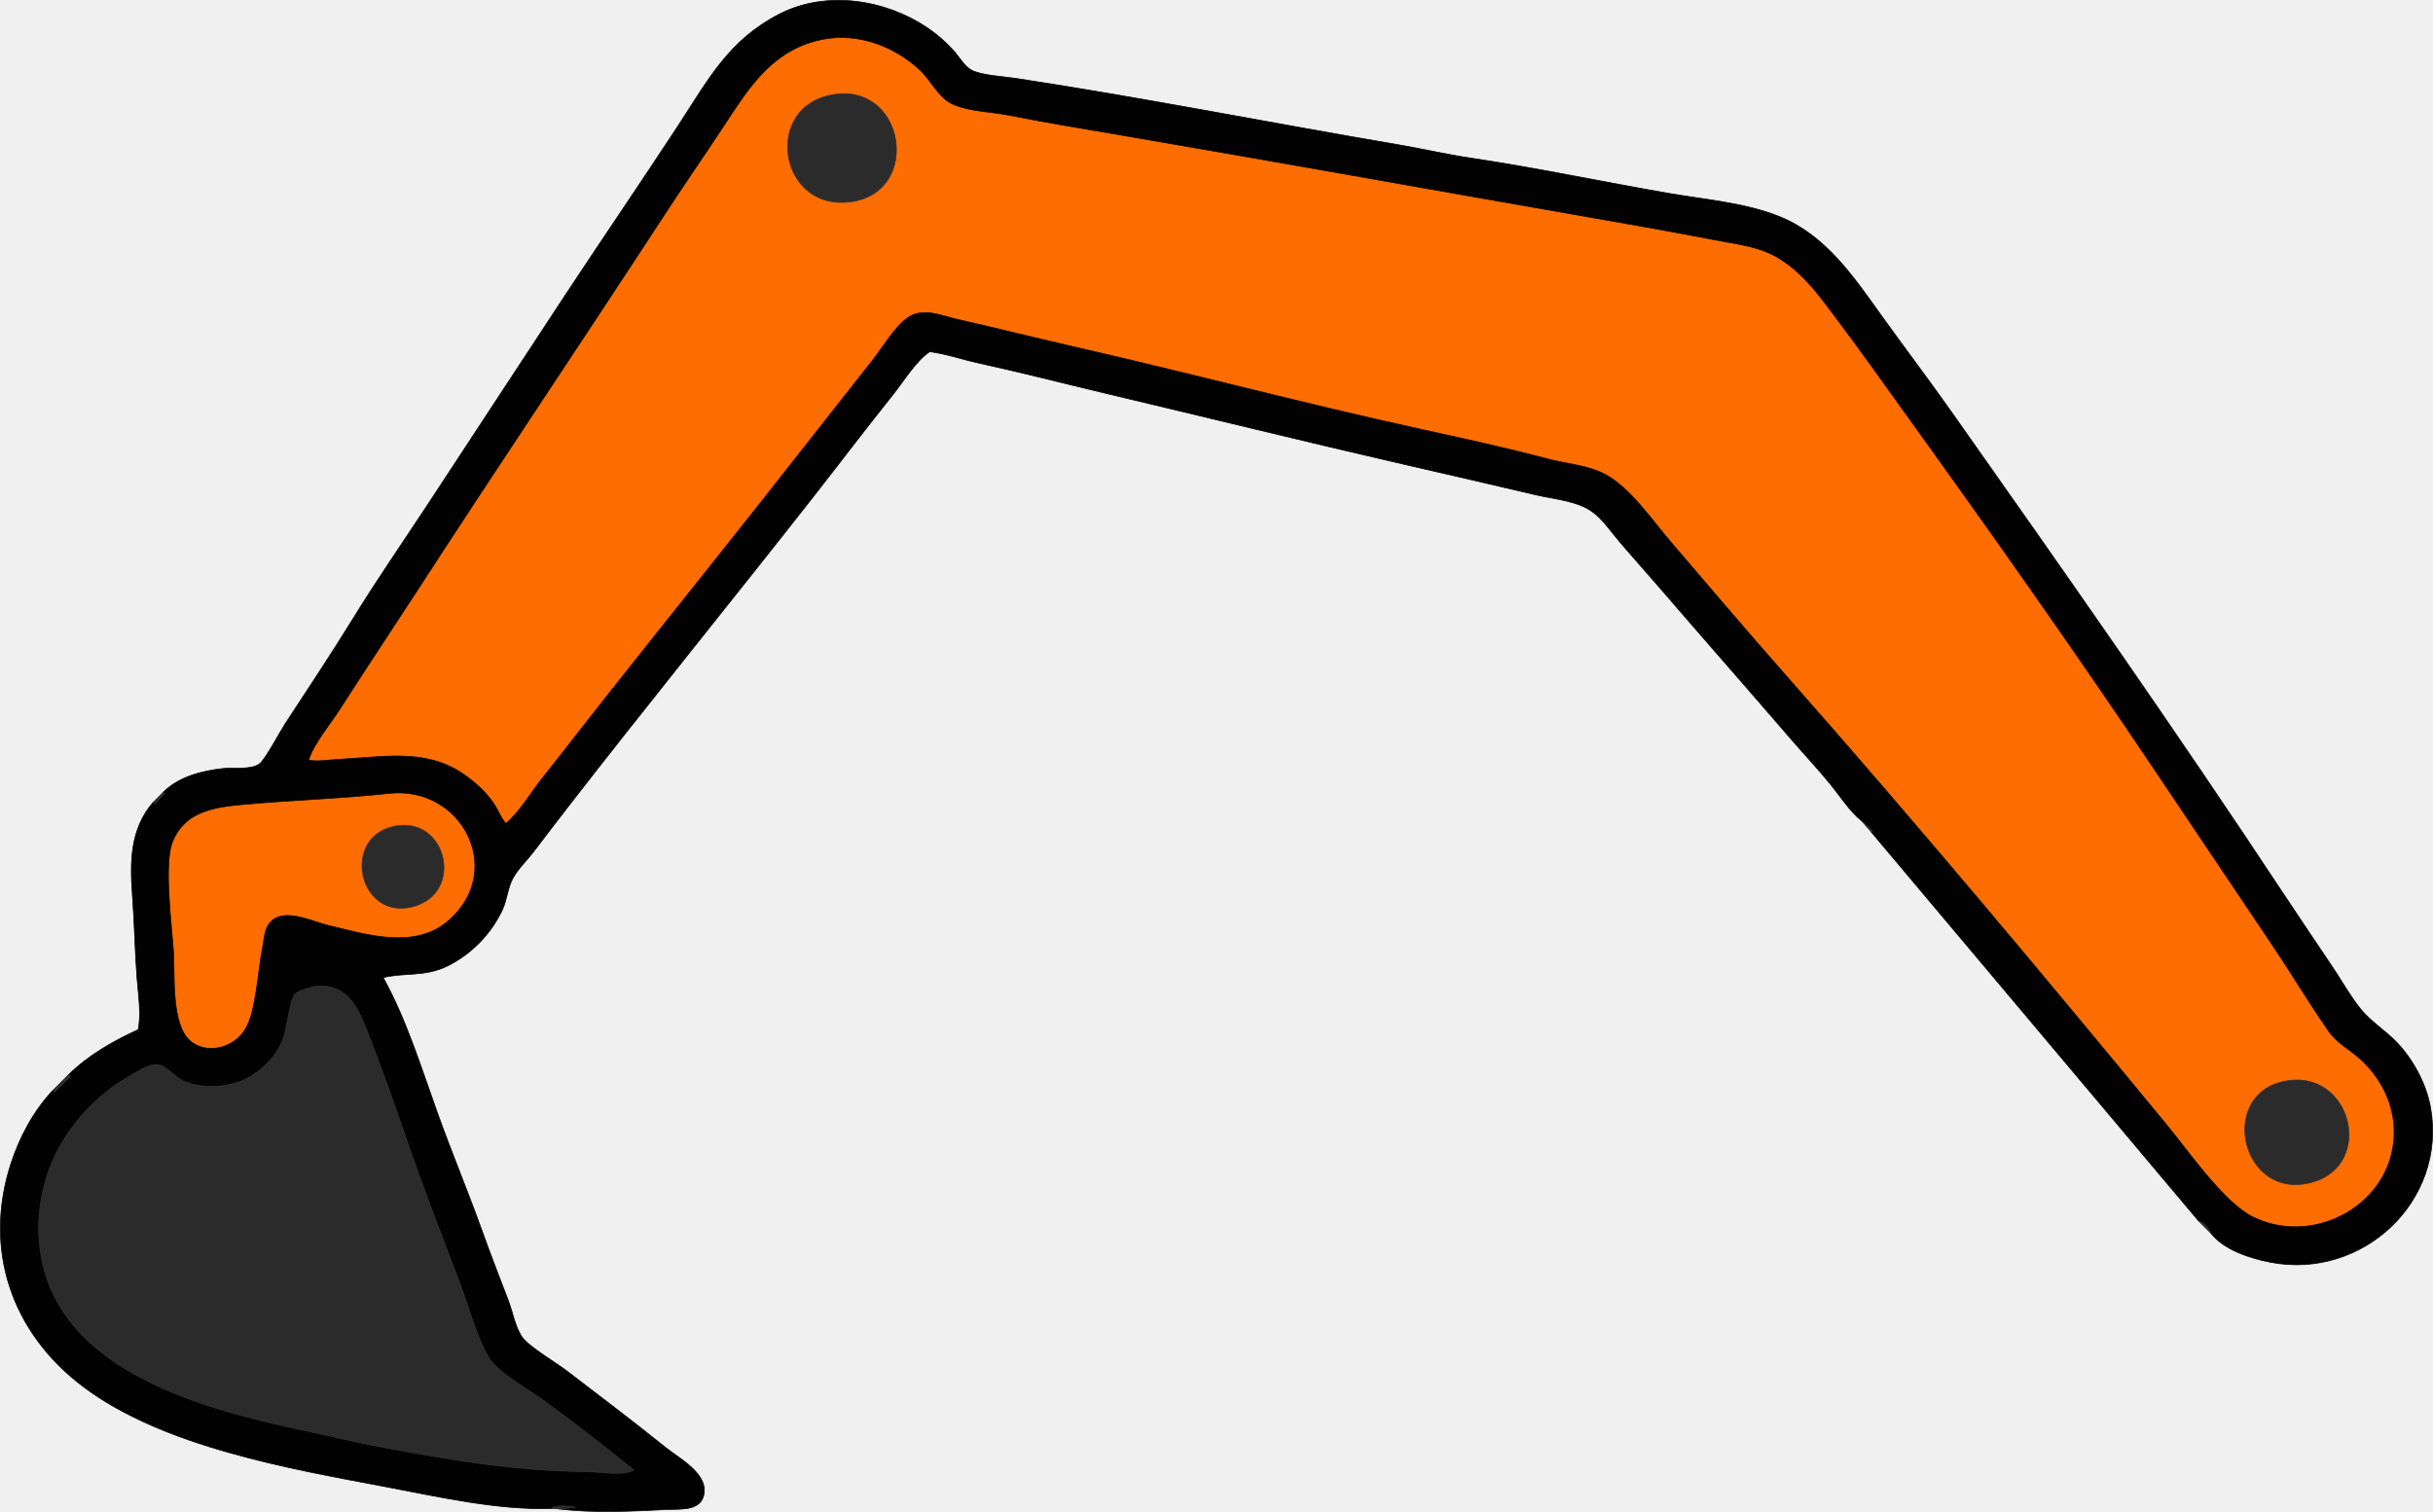
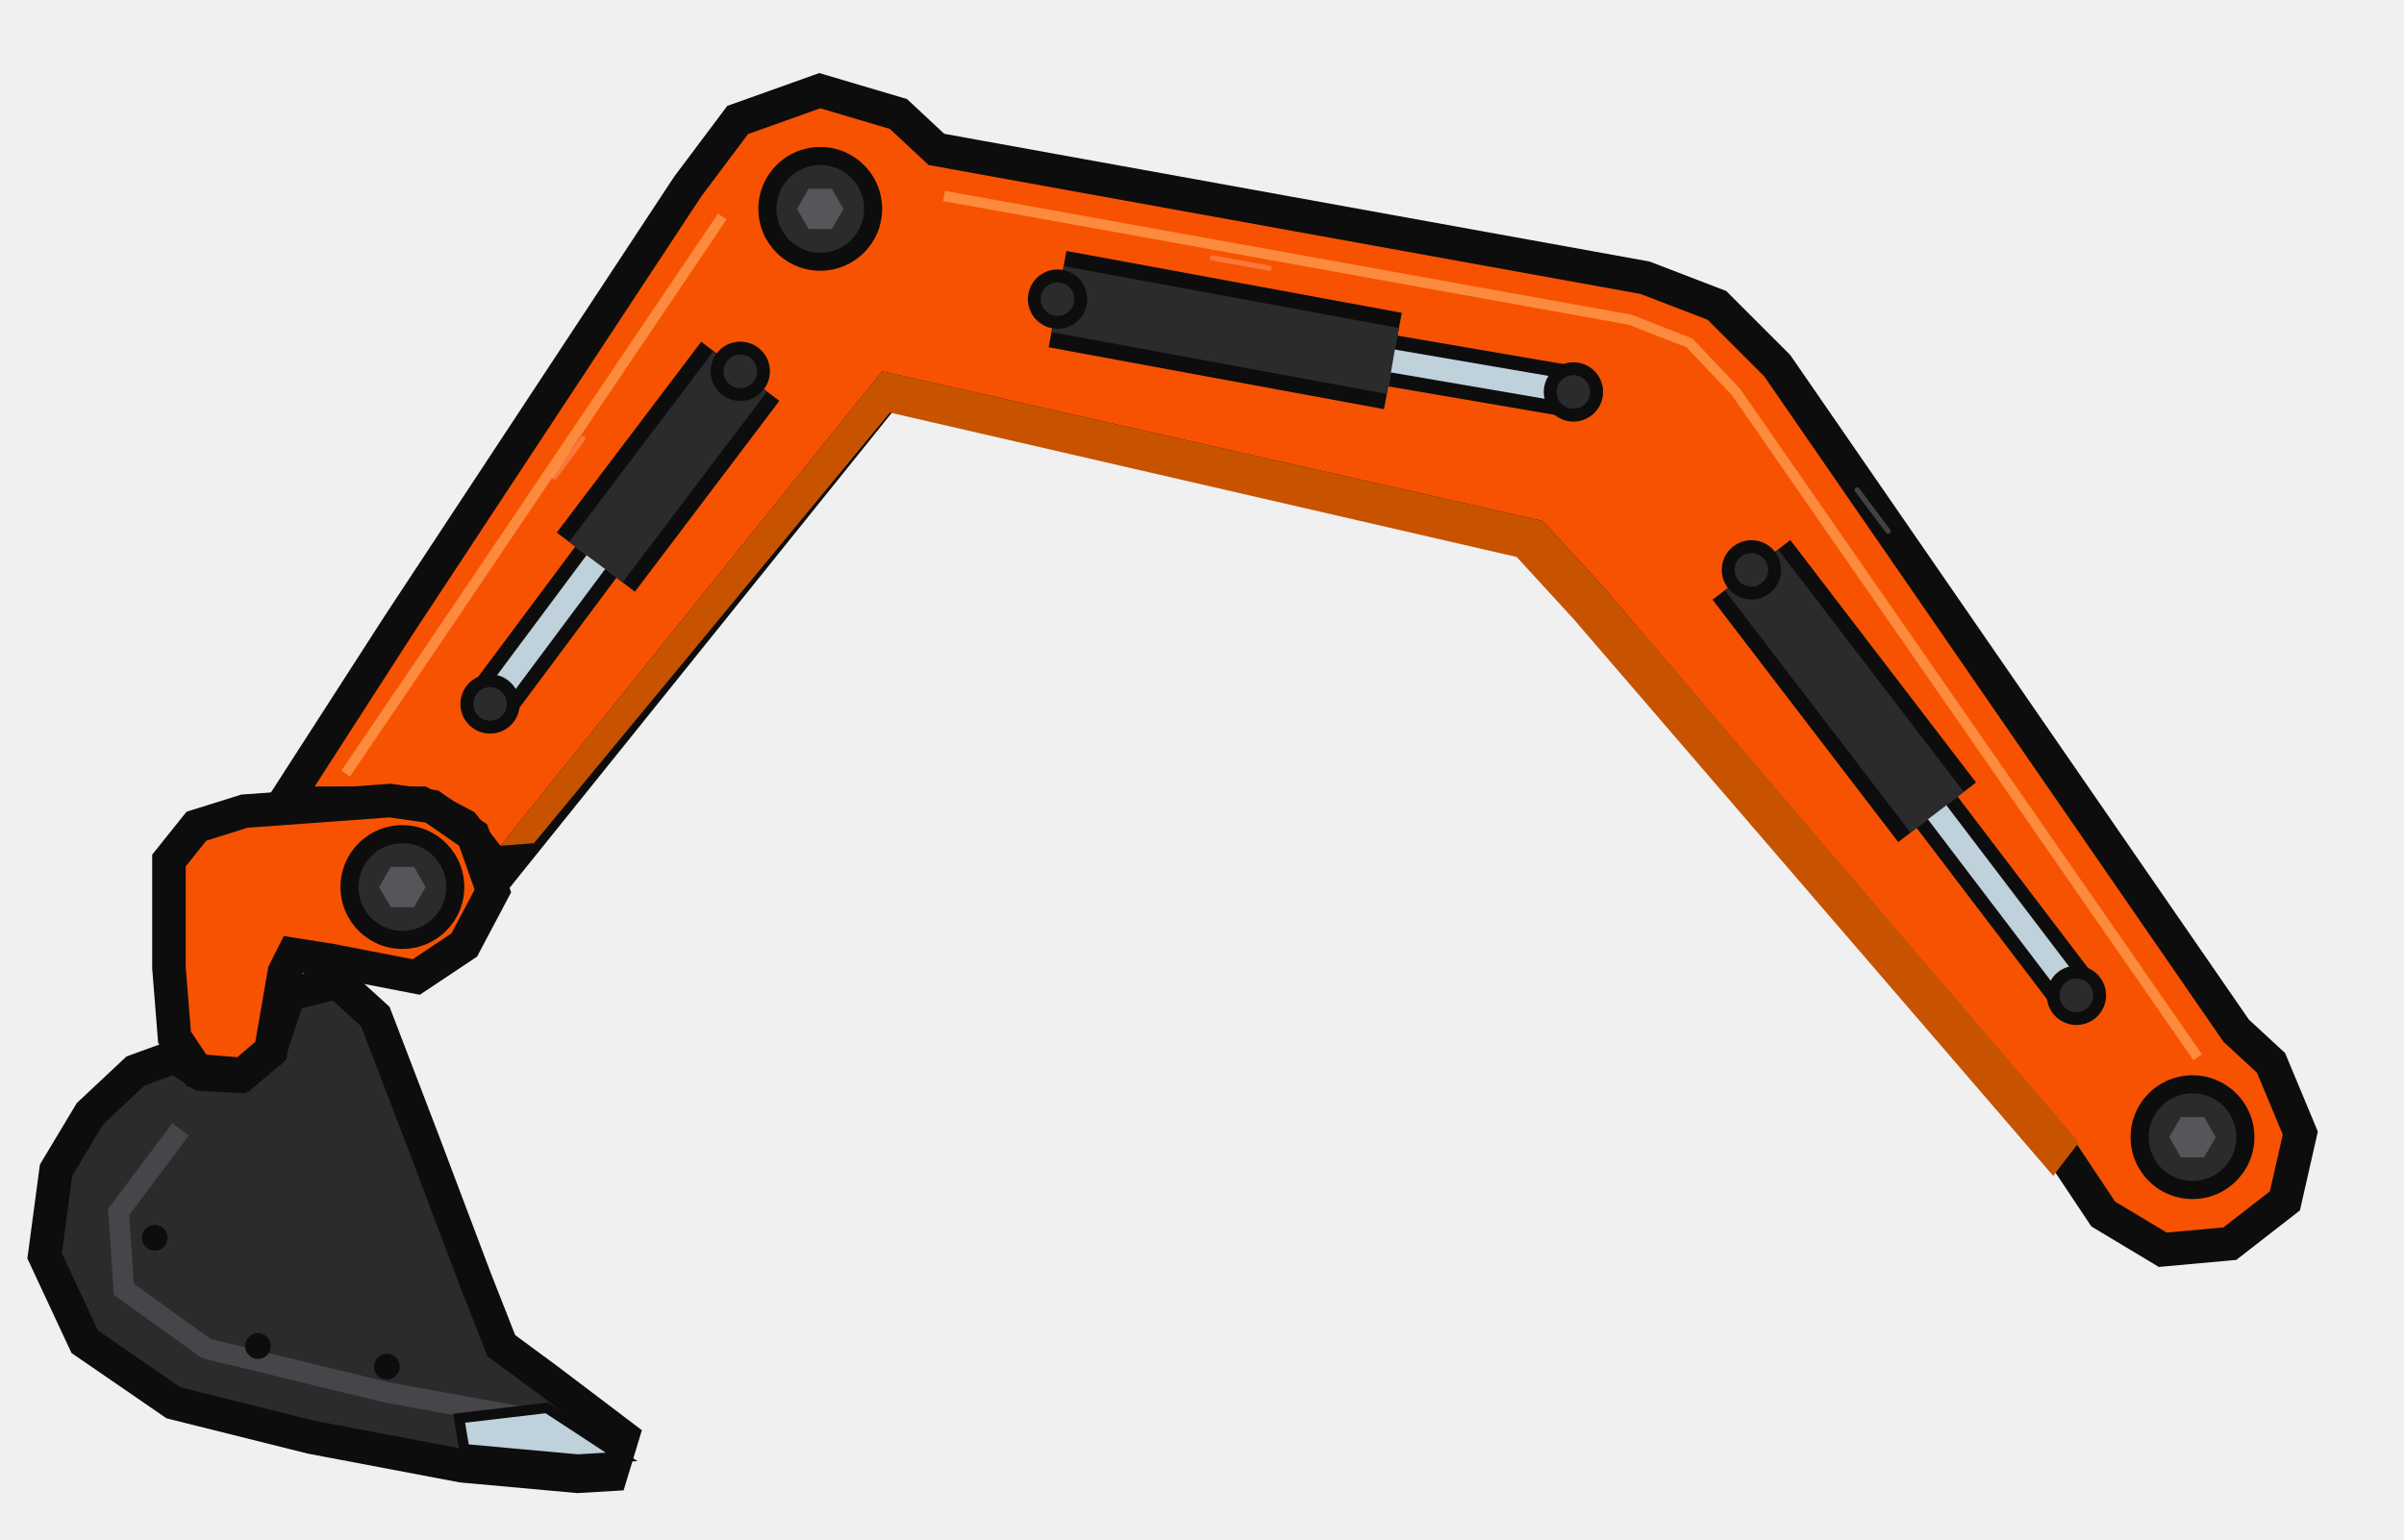
- <svg xmlns="http://www.w3.org/2000/svg" viewBox="9.12 26.94 890.92 553.75">
-   <path d="M194.37 328.57C192.47 326.44 191.47 323.48 189.84 321.11C186.8 316.69 182.75 313.11 178.32 310.14C164.59 300.92 148.55 304.32 133.09 305.06C129.58 305.22 125.52 306.01 122.1 305.33C124.37 298.73 129.91 292.43 133.68 286.52C142.86 272.15 152.34 257.97 161.62 243.66C191.39 197.73 221.97 152.32 251.85 106.47C258.99 95.5 266.45 84.73 273.66 73.8C282.76 60.01 290.81 46.47 307.84 41.92C321.5 38.27 335.45 43.03 345.65 52.27C350.11 56.31 352.73 62.93 358.48 65.31C364.57 67.82 372.03 67.86 378.46 69.13C392.61 71.94 406.93 74.26 421.16 76.69C476.67 86.19 532.08 96.17 587.53 105.85C604.04 108.73 620.56 111.61 637.01 114.8C645.48 116.44 653.82 117.19 661.28 122C670.25 127.79 675.96 136.13 682.28 144.52C691.18 156.35 699.69 168.43 708.34 180.45C738.8 222.76 768.89 265.36 797.94 308.66C812.53 330.39 827.15 352.09 841.71 373.83C848.55 384.04 854.86 394.65 861.89 404.72C864.89 409.03 869.7 411.41 873.49 414.9C882.09 422.81 886.97 433.77 885.57 445.57C882.73 469.58 855.38 483.19 834.1 472.67C823.44 467.4 810.48 448.58 802.52 438.92C756.87 383.54 710.75 328.33 663.26 274.53C649 258.39 635.04 241.9 621.01 225.54C614.24 217.65 606.08 205.56 596.87 200.67C590.6 197.33 582.74 196.86 575.94 195.05C560.32 190.88 544.4 187.45 528.61 183.99C486.23 174.69 444.29 163.51 402.02 153.88C387.89 150.66 373.83 147.09 359.68 143.9C353.76 142.56 347.27 139.47 341.63 143.22C337 146.3 332.2 154.31 328.69 158.82C321.24 168.38 313.65 177.84 306.19 187.4C281.44 219.1 256.2 250.43 231.24 281.96C223.22 292.1 215.34 302.35 207.3 312.47C203.19 317.66 199.4 324.29 194.37 328.57ZM314.93 61.5C287.79 65.2 294.2 105.45 321.65 100.69C346.26 96.42 340.46 58.02 314.93 61.5ZM151.63 317.53C178.09 314.65 194.33 345.47 173.64 363.9C161.24 374.94 143.69 369.31 129.4 365.9C124 364.6 114.97 360.22 109.78 363.36C105.79 365.77 105.99 370.36 105.18 374.38C103.59 382.21 102.89 397.77 98.81 404.14C94.76 410.48 85.57 413.34 79.22 408.55C71.55 402.78 73.27 383.84 72.61 374.78C71.93 365.45 69.12 343.36 72.24 335.4C76.47 324.61 86.63 322.69 96.88 321.72C115.09 319.99 133.44 319.51 151.63 317.53ZM152.98 329.7C134.05 334.2 140.61 363.77 159.95 359.1C179.66 354.34 172.62 325.03 152.98 329.7ZM845.37 423.04C821.01 428.27 830.14 467.18 855.89 459.92C879.02 453.4 869.96 417.76 845.37 423.04Z" fill="#fd6d01" fill-rule="evenodd" stroke="#fd6d01" stroke-width="0.25" stroke-linejoin="round" />
-   <path d="M818.81 478.75C818.05 476.81 816.03 474.67 814.08 474C774.18 426.58 734.28 379.16 694.38 331.74C694.51 331.56 694.64 331.38 694.78 331.2C693.46 330.01 692.15 328.81 690.83 327.61C686.57 324.21 683.14 318.86 679.7 314.59C674.98 308.73 669.72 303.18 664.8 297.47C648.86 278.95 632.7 260.61 616.75 242.09C611.92 236.48 606.96 230.98 602.16 225.35C599 221.65 596.09 217.18 592.09 214.31C586.6 210.36 578 209.73 571.55 208.21C555.73 204.47 539.87 200.83 524.03 197.19C487.14 188.7 450.39 179.64 413.58 170.91C398.17 167.25 382.8 163.26 367.31 159.89C361.37 158.6 355.62 156.54 349.59 155.76C344.75 158.84 339.73 166.98 336.01 171.62C326.1 183.99 316.54 196.64 306.77 209.1C276.85 247.25 246.27 284.84 216.58 323.15C212.51 328.39 208.52 333.67 204.49 338.94C202.06 342.12 199 344.97 197.02 348.47C195.07 351.93 194.81 356.54 193.07 360.23C188.89 369.12 181.68 376.48 172.83 380.82C164.77 384.76 157.46 383.1 149.44 384.99C158.07 400.61 163.33 417.94 169.38 434.76C174.63 449.35 180.61 463.67 185.84 478.26C188.86 486.71 192.14 495.09 195.34 503.47C196.93 507.65 197.81 513.15 200.41 516.81C202.78 520.14 212.9 526.16 216.71 529.08C228.78 538.35 240.91 547.47 252.76 557.03C257.83 561.11 268.96 566.87 266.76 574.87C265.22 580.48 258.03 579.59 253.59 579.82C240.58 580.47 226.65 581.19 213.7 579.62C215.77 579.42 217.83 579.21 219.89 579.01C217.28 578.61 213.03 577.93 211.04 579.47C190.91 580.04 170.16 575.23 150.48 571.52C115.03 564.82 68.79 556.87 39.49 534.75C13.36 515.03 2.91 484.65 13.1 453.17C16.29 443.34 21.4 433.83 28.51 426.26C28.65 426.53 28.79 426.81 28.93 427.08C30.97 425.07 33 423.07 35.04 421.07C34.74 420.93 34.44 420.79 34.13 420.65C41.54 413.39 50.36 408.35 59.72 404.05C60.88 398.05 59.73 391.11 59.26 384.99C58.5 375.02 58.36 365.01 57.61 355.05C56.69 342.69 56.66 330.67 65.24 320.75C65.39 320.97 65.54 321.18 65.7 321.39C66.94 320.12 68.18 318.86 69.42 317.59C69.23 317.44 69.04 317.29 68.85 317.14C74.59 311.38 83.04 309.27 90.89 308.41C94.55 308.01 101.11 309 104.16 306.69C106.26 305.1 111.6 295.02 113.46 292.16C121.78 279.38 130.29 266.69 138.28 253.7C146.78 239.88 156.03 226.48 164.96 212.93C182.18 186.8 199.26 160.57 216.49 134.44C230.09 113.81 244.05 93.43 257.58 72.75C268.56 55.97 275.98 41.62 294.52 32.09C311.57 23.32 333.19 26.69 348.63 37.06C352.13 39.41 355.25 42.16 358.12 45.25C360.14 47.43 362.32 51.32 364.98 52.68C368.59 54.53 376.71 54.98 380.94 55.62C427.92 62.76 474.62 72.04 521.46 80C530.09 81.47 538.63 83.48 547.29 84.77C571.65 88.38 595.79 93.53 620.05 97.73C633.38 100.04 648.04 101.17 660.66 106.23C677.6 113.01 687.8 128.21 698.01 142.45C706.52 154.33 715.36 165.96 723.78 177.91C764.99 236.35 806.01 294.83 845.41 354.5C851.36 363.5 857.43 372.44 863.43 381.4C866.77 386.38 869.75 391.8 873.52 396.47C877.22 401.07 882.53 404.33 886.63 408.56C892.77 414.89 897.63 423.98 899.16 432.68C905.18 466.92 874.19 495.79 840.5 489.27C833.26 487.87 823.59 484.82 818.81 478.75ZM194.37 328.57C199.4 324.29 203.19 317.66 207.3 312.47C215.34 302.35 223.22 292.1 231.24 281.96C256.2 250.43 281.44 219.1 306.19 187.4C313.65 177.84 321.24 168.38 328.69 158.82C332.2 154.31 337 146.3 341.63 143.22C347.27 139.47 353.76 142.56 359.68 143.9C373.83 147.09 387.89 150.66 402.02 153.88C444.29 163.51 486.23 174.69 528.61 183.99C544.4 187.45 560.32 190.88 575.94 195.05C582.74 196.86 590.6 197.33 596.87 200.67C606.08 205.56 614.24 217.65 621.01 225.54C635.04 241.9 649 258.39 663.26 274.53C710.75 328.33 756.87 383.54 802.52 438.92C810.48 448.58 823.44 467.4 834.1 472.67C855.38 483.19 882.73 469.58 885.57 445.57C886.97 433.77 882.09 422.81 873.49 414.9C869.7 411.41 864.89 409.03 861.89 404.72C854.86 394.65 848.55 384.04 841.71 373.83C827.15 352.09 812.53 330.39 797.94 308.66C768.89 265.36 738.8 222.76 708.34 180.45C699.69 168.43 691.18 156.35 682.28 144.52C675.96 136.13 670.25 127.79 661.28 122C653.82 117.19 645.48 116.44 637.01 114.8C620.56 111.61 604.04 108.73 587.53 105.85C532.08 96.17 476.67 86.19 421.16 76.69C406.93 74.26 392.61 71.94 378.46 69.13C372.03 67.86 364.57 67.82 358.48 65.31C352.73 62.93 350.11 56.31 345.65 52.27C335.45 43.03 321.5 38.27 307.84 41.92C290.81 46.47 282.76 60.01 273.66 73.8C266.45 84.73 258.99 95.5 251.85 106.47C221.97 152.32 191.39 197.73 161.62 243.66C152.34 257.97 142.86 272.15 133.68 286.52C129.91 292.43 124.37 298.73 122.1 305.33C125.52 306.01 129.58 305.22 133.09 305.06C148.55 304.32 164.59 300.92 178.32 310.14C182.75 313.11 186.8 316.69 189.84 321.11C191.47 323.48 192.47 326.44 194.37 328.57ZM151.63 317.53C133.44 319.51 115.09 319.99 96.88 321.72C86.63 322.69 76.47 324.61 72.24 335.4C69.12 343.36 71.93 365.45 72.61 374.78C73.27 383.84 71.55 402.78 79.22 408.55C85.57 413.34 94.76 410.48 98.81 404.14C102.89 397.77 103.59 382.21 105.18 374.38C105.99 370.36 105.79 365.77 109.78 363.36C114.97 360.22 124 364.6 129.4 365.9C143.69 369.31 161.24 374.94 173.64 363.9C194.33 345.47 178.09 314.65 151.63 317.53ZM241.23 565.4C230.36 556.56 219.32 547.98 208 539.76C202.63 535.87 193.42 530.76 189.35 525.91C184.85 520.56 180.58 505.03 177.86 497.88C171.2 480.36 164.39 462.94 158.31 445.24C153.55 431.41 148.67 417.43 143.25 403.83C140.49 396.9 137.3 389.61 128.97 388.26C126.38 387.84 124.17 388.12 121.74 388.98C120.35 389.48 118.11 389.97 117.07 391.09C115.38 392.94 114.07 404.04 112.84 407.32C109.94 415.02 102.66 421.67 94.7 423.8C88.97 425.34 81.75 425.33 76.26 422.87C73.26 421.53 70.1 417.38 66.97 416.87C63.64 416.33 58.54 420.04 55.78 421.61C45.46 427.5 36.94 436.44 31.07 446.72C27.08 453.7 24.74 461.46 23.74 469.4C23.05 474.96 23.15 480.2 23.98 485.73C30.59 529.81 85.26 543.43 121.76 551.14C129.64 552.8 137.44 554.73 145.34 556.28C156.66 558.49 167.98 560.48 179.39 562.2C194.39 564.46 209.12 565.82 224.32 565.98C229.16 566.04 237 567.6 241.23 565.4Z" fill="#030202" fill-rule="evenodd" stroke="#030202" stroke-width="0.25" stroke-linejoin="round" />
-   <path d="M314.93 61.5C340.46 58.02 346.26 96.42 321.65 100.69C294.2 105.45 287.79 65.2 314.93 61.5ZM68.85 317.14C69.04 317.29 69.23 317.44 69.42 317.59C68.18 318.86 66.94 320.12 65.7 321.39C65.54 321.18 65.39 320.97 65.24 320.75C66.45 319.55 67.65 318.34 68.85 317.14ZM690.83 327.61C692.15 328.81 693.46 330.01 694.78 331.2C694.64 331.38 694.51 331.56 694.38 331.74C693.19 330.36 692.01 328.99 690.83 327.61ZM152.98 329.7C172.62 325.03 179.66 354.34 159.95 359.1C140.61 363.77 134.05 334.2 152.98 329.7ZM241.23 565.4C237 567.6 229.16 566.04 224.32 565.98C209.12 565.82 194.39 564.46 179.39 562.2C167.98 560.48 156.66 558.49 145.34 556.28C137.44 554.73 129.64 552.8 121.76 551.14C85.26 543.43 30.59 529.81 23.98 485.73C23.15 480.2 23.05 474.96 23.74 469.4C24.74 461.46 27.08 453.7 31.07 446.72C36.94 436.44 45.46 427.5 55.78 421.61C58.54 420.04 63.64 416.33 66.97 416.87C70.1 417.38 73.26 421.53 76.26 422.87C81.75 425.33 88.97 425.34 94.7 423.8C102.66 421.67 109.94 415.02 112.84 407.32C114.07 404.04 115.38 392.94 117.07 391.09C118.11 389.97 120.35 389.48 121.74 388.98C124.17 388.12 126.38 387.84 128.97 388.26C137.3 389.61 140.49 396.9 143.25 403.83C148.67 417.43 153.55 431.41 158.31 445.24C164.39 462.94 171.2 480.36 177.86 497.88C180.58 505.03 184.85 520.56 189.35 525.91C193.42 530.76 202.63 535.87 208 539.76C219.32 547.98 230.36 556.56 241.23 565.4ZM34.13 420.65C34.44 420.79 34.74 420.93 35.04 421.07C33 423.07 30.97 425.07 28.93 427.08C28.79 426.81 28.65 426.53 28.51 426.26C30.38 424.39 32.26 422.52 34.13 420.65ZM845.37 423.04C869.96 417.76 879.02 453.4 855.89 459.92C830.14 467.18 821.01 428.27 845.37 423.04ZM814.08 474C816.03 474.67 818.05 476.81 818.81 478.75C817.24 477.17 815.66 475.59 814.08 474ZM213.7 579.62C212.82 579.57 211.93 579.52 211.04 579.47C213.03 577.93 217.28 578.61 219.89 579.01C217.83 579.21 215.77 579.42 213.7 579.62Z" fill="#2c2b2c" fill-rule="evenodd" stroke="#2c2b2c" stroke-width="0.25" stroke-linejoin="round" />
+ <svg xmlns="http://www.w3.org/2000/svg" viewBox="0 0 932 597" width="932" height="597">
+   <g stroke="#0d0d0e" stroke-width="26" stroke-linejoin="miter" stroke-miterlimit="2.5" paint-order="stroke">
+     <polygon id="boom" fill="#f75202" points="122,305 160,246 272,76 290,52 318,42 345,50 360,64 636,114 662,124 684,146 862,404 875,416 885,440 880,462 862,476 840,478 820,466 802,439 621,227 598,202 342,144 194,328 184,315 165,305" />
+     <polygon id="bucket" fill="#2c2b2c" points="241,565 224,566 180,562 122,551 70,538 38,516 24,486 28,456 40,436 56,421 67,417 76,423 95,424 110,412 117,391 129,388 140,398 158,445 178,498 189,526 208,540" />
+     <polygon id="link" fill="#f75202" points="151,317 96,321 80,326 72,336 72,375 74,400 80,409 92,410 99,404 104,375 110,363 129,366 160,372 175,362 184,345 178,328 165,319" />
+   </g>
+   <polygon fill="#c75300" points="194,328 342,144 598,202 621,227 806,443 796,456 610,240 588,216 345,160 207,327" />
+   <g fill="none" stroke="#ff9a4d" stroke-width="4" stroke-opacity="0.8">
+     <polyline points="366,76 632,124 655,133 673,152 852,410" />
+     <polyline points="134,300 170,247 280,84" />
+   </g>
+   <g stroke-linecap="butt">
+     <g stroke="#0d0d0e">
+       <line x1="410" y1="116" x2="540" y2="140" stroke-width="38" />
+       <line x1="540" y1="140" x2="610" y2="152" stroke-width="20" />
+       <line x1="679" y1="221" x2="751" y2="315" stroke-width="38" />
+       <line x1="751" y1="315" x2="805" y2="386" stroke-width="20" />
+       <line x1="287" y1="144" x2="231" y2="218" stroke-width="38" />
+       <line x1="231" y1="218" x2="190" y2="273" stroke-width="20" />
+     </g>
+     <g stroke="#2b2b2d" stroke-width="26">
+       <line x1="410" y1="116" x2="540" y2="140" />
+       <line x1="679" y1="221" x2="751" y2="315" />
+       <line x1="287" y1="144" x2="231" y2="218" />
+     </g>
+     <g stroke="#bfd1db" stroke-width="9">
+       <line x1="540" y1="140" x2="610" y2="152" />
+       <line x1="751" y1="315" x2="805" y2="386" />
+       <line x1="231" y1="218" x2="190" y2="273" />
+     </g>
+     <g fill="#2b2b2d" stroke="#0d0d0e" stroke-width="5">
+       <circle cx="410" cy="116" r="9" />
+       <circle cx="610" cy="152" r="9" />
+       <circle cx="679" cy="221" r="9" />
+       <circle cx="805" cy="386" r="9" />
+       <circle cx="287" cy="144" r="9" />
+       <circle cx="190" cy="273" r="9" />
+     </g>
+   </g>
+   <polyline points="70,438 46,470 48,500 80,523 150,540 205,550" fill="none" stroke="#45454a" stroke-width="8" />
+   <polygon fill="#bfd1db" stroke="#0d0d0e" stroke-width="4" points="178,550 212,546 241,565 224,566 180,562" />
+   <g fill="#0d0d0e">
+     <circle cx="60" cy="480" r="5" />
+     <circle cx="100" cy="522" r="5" />
+     <circle cx="150" cy="530" r="5" />
+   </g>
+   <g stroke="#ffffff" stroke-opacity="0.22" stroke-width="2" stroke-linecap="round">
+     <line x1="470" y1="100" x2="492" y2="104" />
+     <line x1="720" y1="190" x2="732" y2="206" />
+     <line x1="215" y1="185" x2="226" y2="170" />
+   </g>
+   <g id="pins">
+     <g transform="translate(318 81)">
+       <circle r="24" fill="#0d0d0e" />
+       <circle r="17" fill="#2c2b2c" />
+       <polygon points="9,0 4.5,7.8 -4.5,7.8 -9,0 -4.5,-7.8 4.5,-7.8" fill="#55555a" />
+     </g>
+     <g transform="translate(156 344)">
+       <circle r="24" fill="#0d0d0e" />
+       <circle r="17" fill="#2c2b2c" />
+       <polygon points="9,0 4.5,7.8 -4.5,7.8 -9,0 -4.5,-7.8 4.5,-7.8" fill="#55555a" />
+     </g>
+     <g transform="translate(850 441)">
+       <circle r="24" fill="#0d0d0e" />
+       <circle r="17" fill="#2c2b2c" />
+       <polygon points="9,0 4.5,7.8 -4.5,7.8 -9,0 -4.5,-7.8 4.5,-7.8" fill="#55555a" />
+     </g>
+   </g>
</svg>
